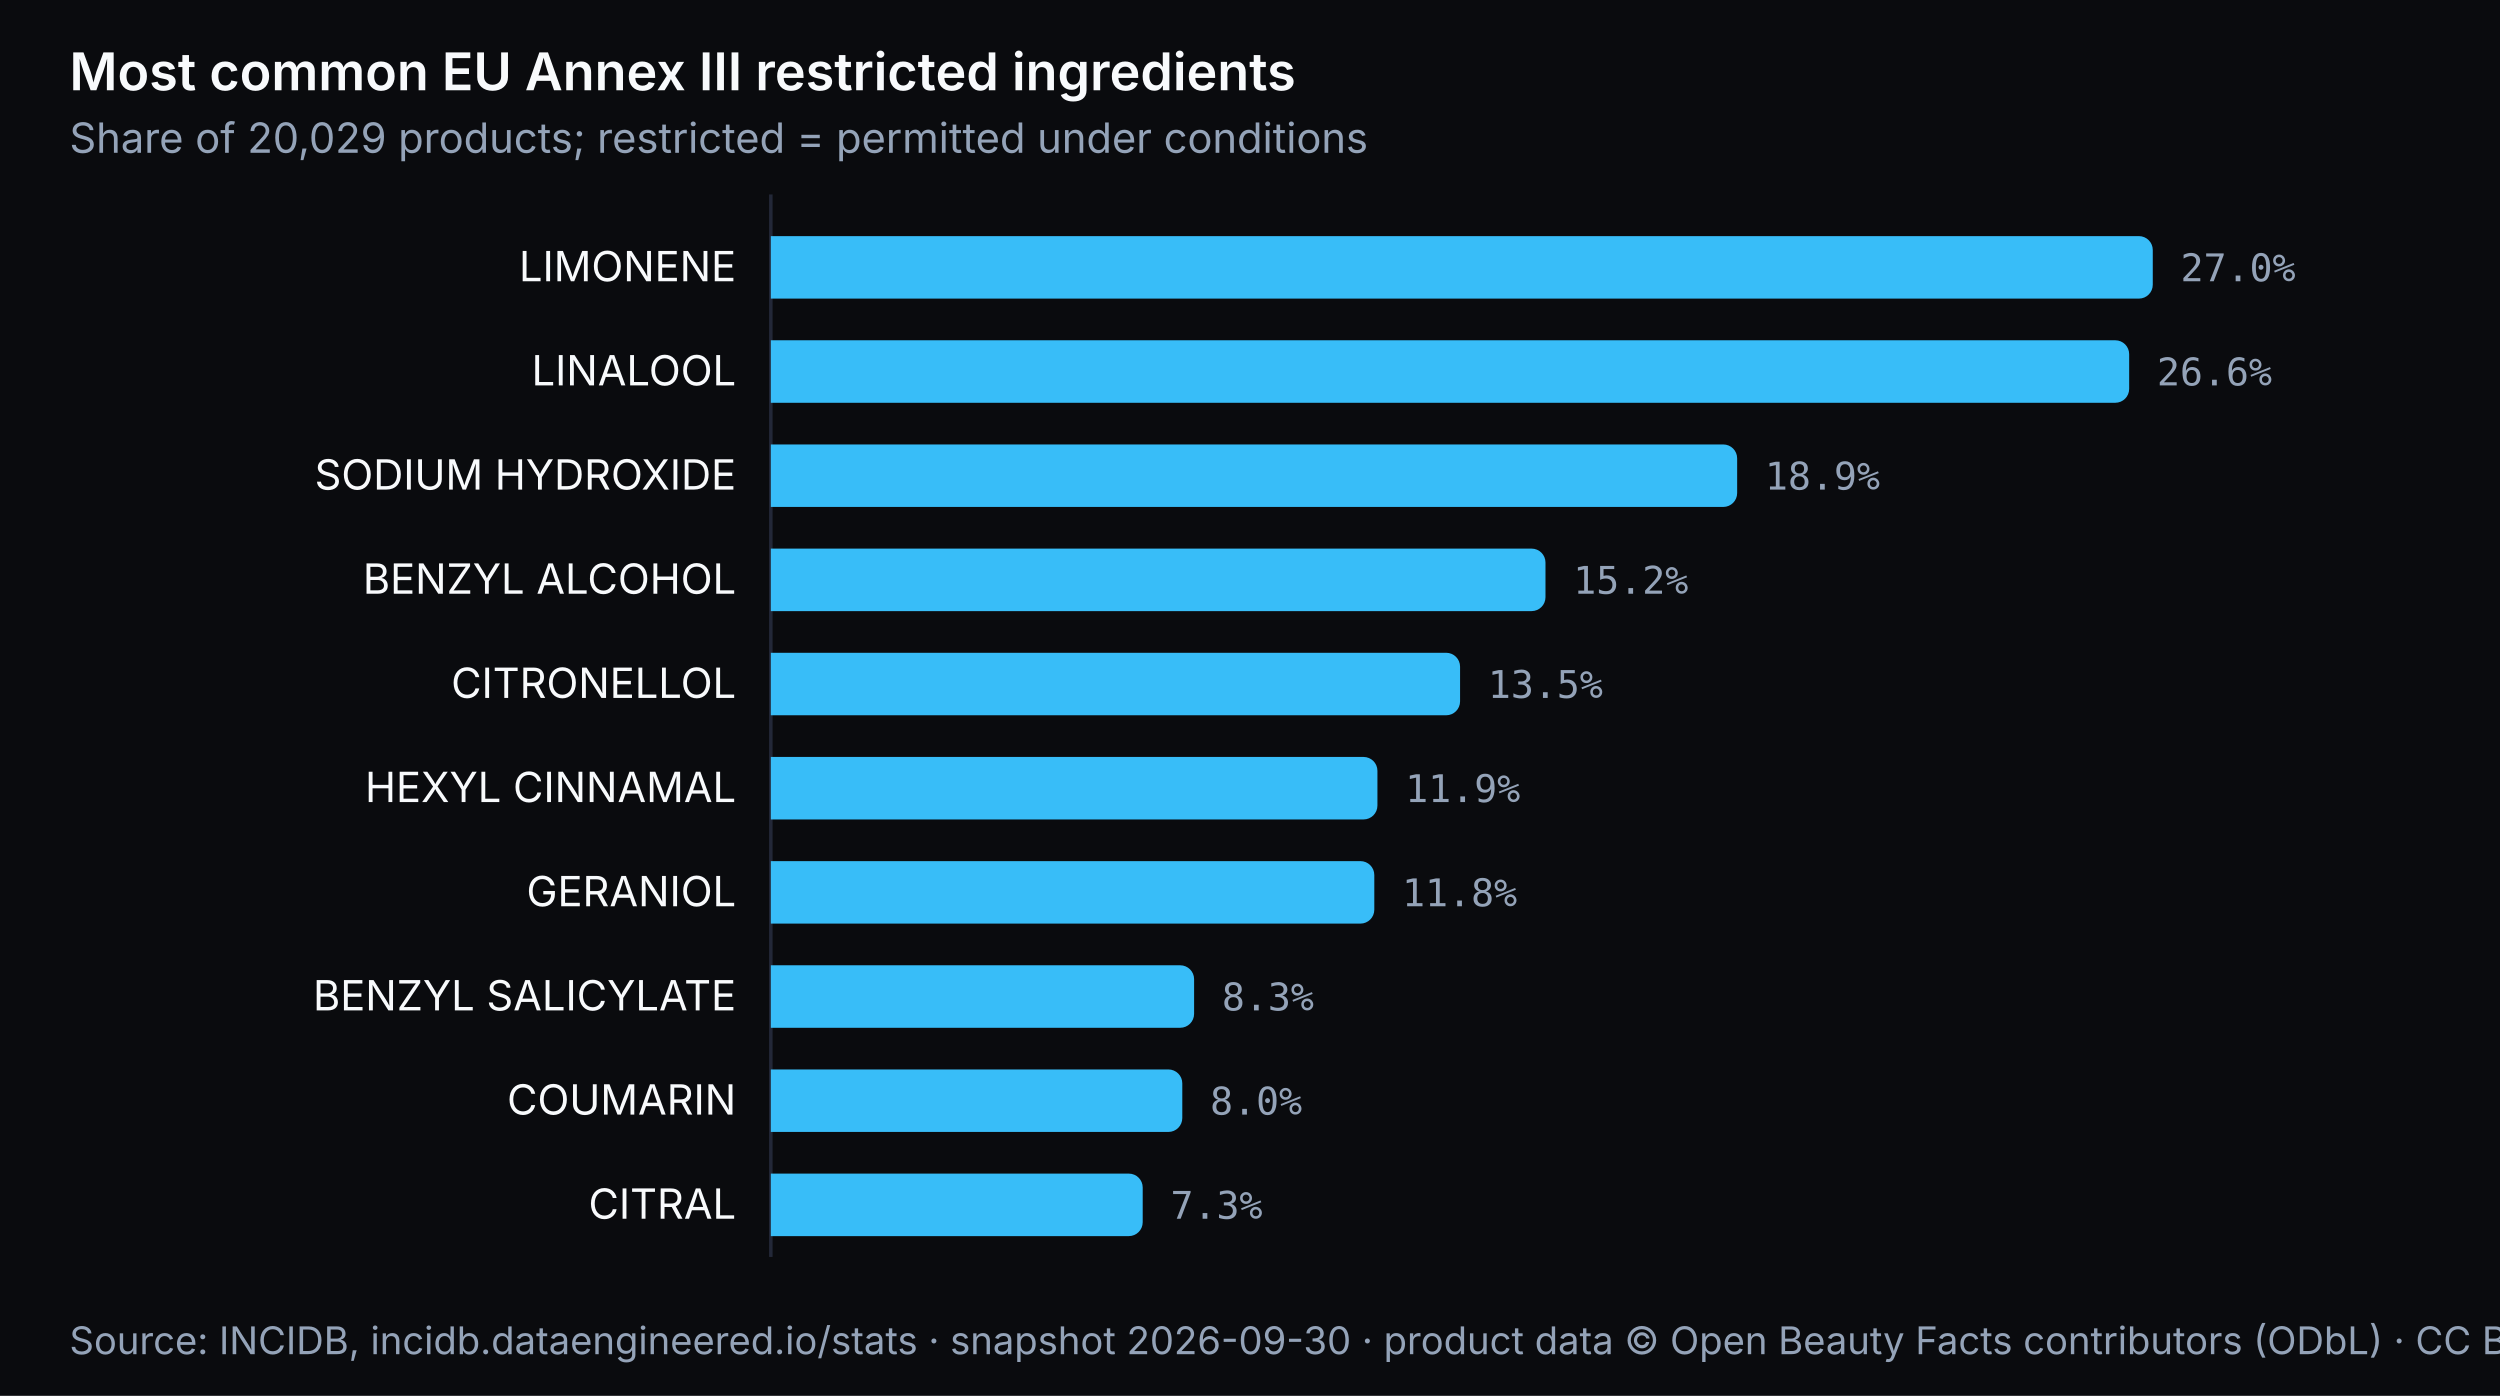
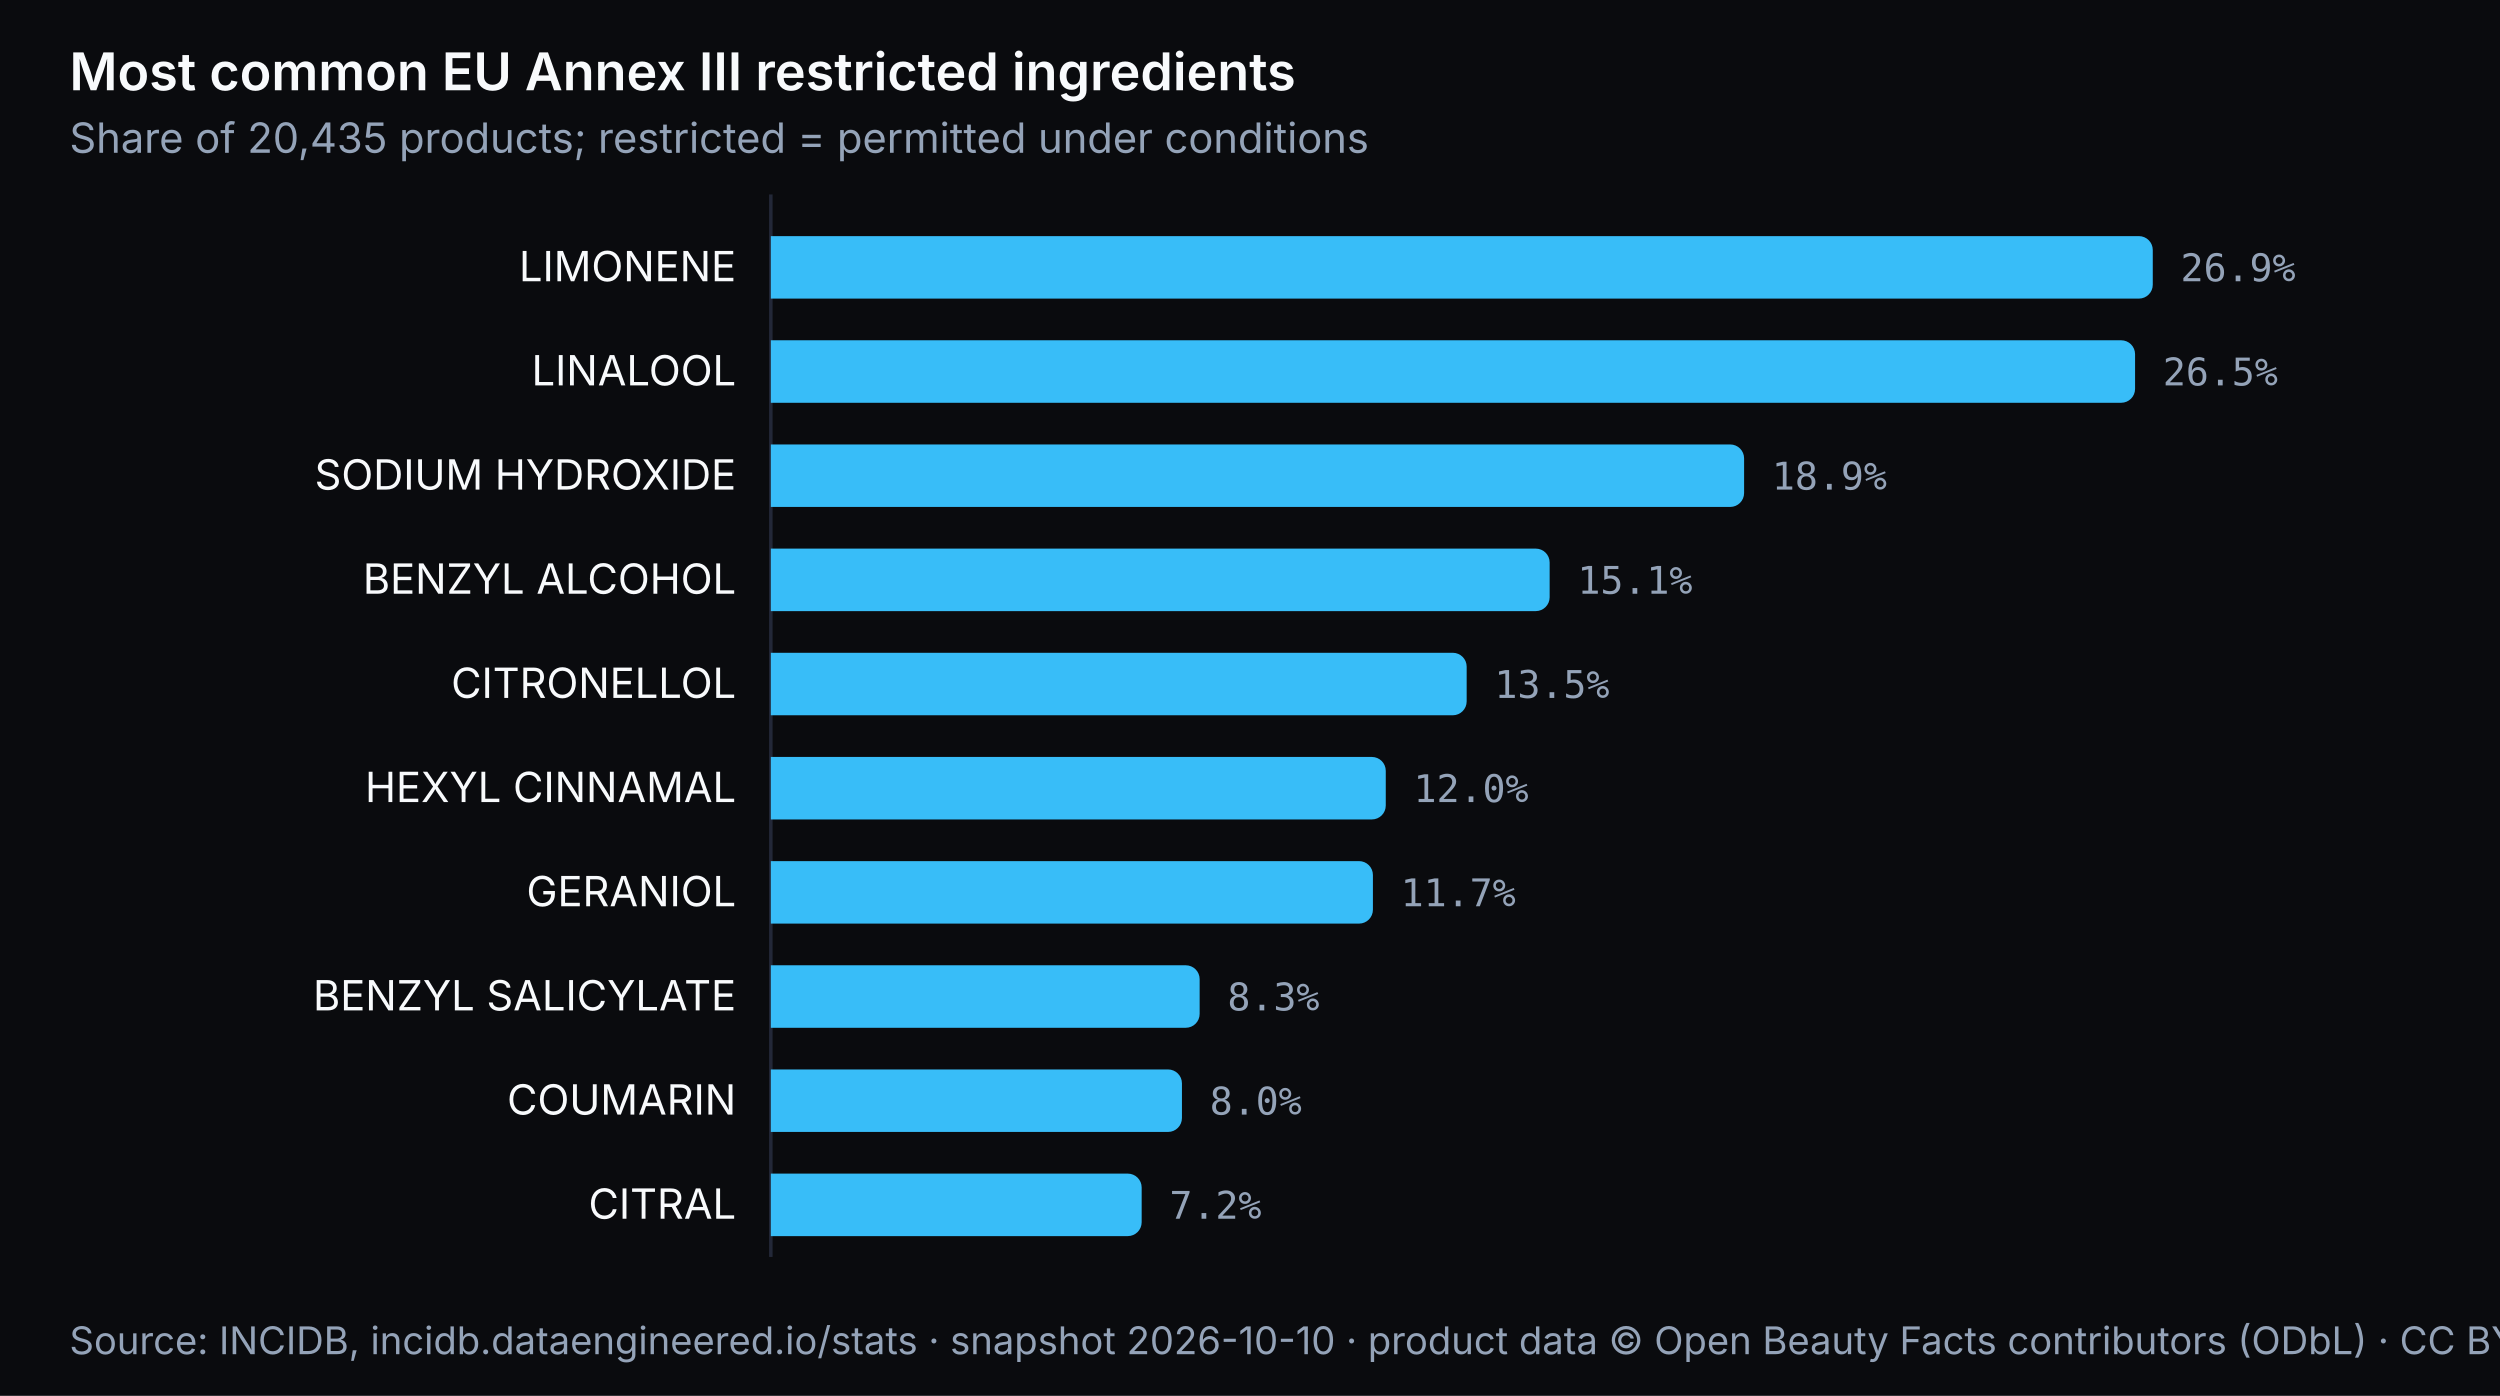
<svg xmlns="http://www.w3.org/2000/svg" viewBox="0 0 720 402" width="720" height="402" role="img" aria-labelledby="t-annex-iii d-annex-iii" font-family="'Space Grotesk', 'Inter', system-ui, -apple-system, 'Segoe UI', sans-serif" font-size="12">
  <rect width="720" height="402" fill="#0A0B0E" />
  <text x="20" y="26" font-size="15" font-weight="600" fill="#F8FAFC">Most common EU Annex III restricted ingredients</text>
-   <text x="20" y="44" font-size="12" fill="#94A3B8">Share of 20,029 products; restricted = permitted under conditions</text>
+   <text x="20" y="44" font-size="12" fill="#94A3B8">Share of 20,435 products; restricted = permitted under conditions</text>
  <line x1="222" y1="56" x2="222" y2="362" stroke="#232838" stroke-width="1" />
  <g>
    <rect x="0" y="62" width="720" height="30" fill="transparent" />
    <path d="M222 68.0 h394.0 a4 4 0 0 1 4 4 v10 a4 4 0 0 1 -4 4 h-394.0 z" fill="#38BDF8" />
    <text x="212" y="81.0" text-anchor="end" fill="#F8FAFC">LIMONENE</text>
-     <text x="628.0" y="81.0" fill="#94A3B8" font-family="'JetBrains Mono', ui-monospace, Menlo, Consolas, monospace" font-size="11">27.0%</text>
+     <text x="628.0" y="81.0" fill="#94A3B8" font-family="'JetBrains Mono', ui-monospace, Menlo, Consolas, monospace" font-size="11">26.9%</text>
  </g>
  <g>
    <rect x="0" y="92" width="720" height="30" fill="transparent" />
-     <path d="M222 98.0 h387.2 a4 4 0 0 1 4 4 v10 a4 4 0 0 1 -4 4 h-387.2 z" fill="#38BDF8" />
+     <path d="M222 98.0 h388.9 a4 4 0 0 1 4 4 v10 a4 4 0 0 1 -4 4 h-388.9 z" fill="#38BDF8" />
    <text x="212" y="111.0" text-anchor="end" fill="#F8FAFC">LINALOOL</text>
-     <text x="621.2" y="111.0" fill="#94A3B8" font-family="'JetBrains Mono', ui-monospace, Menlo, Consolas, monospace" font-size="11">26.6%</text>
+     <text x="622.9" y="111.0" fill="#94A3B8" font-family="'JetBrains Mono', ui-monospace, Menlo, Consolas, monospace" font-size="11">26.5%</text>
  </g>
  <g>
    <rect x="0" y="122" width="720" height="30" fill="transparent" />
-     <path d="M222 128.0 h274.3 a4 4 0 0 1 4 4 v10 a4 4 0 0 1 -4 4 h-274.3 z" fill="#38BDF8" />
+     <path d="M222 128.0 h276.3 a4 4 0 0 1 4 4 v10 a4 4 0 0 1 -4 4 h-276.3 z" fill="#38BDF8" />
    <text x="212" y="141.0" text-anchor="end" fill="#F8FAFC">SODIUM HYDROXIDE</text>
-     <text x="508.3" y="141.0" fill="#94A3B8" font-family="'JetBrains Mono', ui-monospace, Menlo, Consolas, monospace" font-size="11">18.9%</text>
+     <text x="510.3" y="141.0" fill="#94A3B8" font-family="'JetBrains Mono', ui-monospace, Menlo, Consolas, monospace" font-size="11">18.9%</text>
  </g>
  <g>
    <rect x="0" y="152" width="720" height="30" fill="transparent" />
-     <path d="M222 158.0 h219.1 a4 4 0 0 1 4 4 v10 a4 4 0 0 1 -4 4 h-219.1 z" fill="#38BDF8" />
+     <path d="M222 158.0 h220.3 a4 4 0 0 1 4 4 v10 a4 4 0 0 1 -4 4 h-220.3 z" fill="#38BDF8" />
    <text x="212" y="171.0" text-anchor="end" fill="#F8FAFC">BENZYL ALCOHOL</text>
-     <text x="453.1" y="171.0" fill="#94A3B8" font-family="'JetBrains Mono', ui-monospace, Menlo, Consolas, monospace" font-size="11">15.2%</text>
+     <text x="454.3" y="171.0" fill="#94A3B8" font-family="'JetBrains Mono', ui-monospace, Menlo, Consolas, monospace" font-size="11">15.1%</text>
  </g>
  <g>
    <rect x="0" y="182" width="720" height="30" fill="transparent" />
-     <path d="M222 188.0 h194.5 a4 4 0 0 1 4 4 v10 a4 4 0 0 1 -4 4 h-194.5 z" fill="#38BDF8" />
+     <path d="M222 188.0 h196.4 a4 4 0 0 1 4 4 v10 a4 4 0 0 1 -4 4 h-196.4 z" fill="#38BDF8" />
    <text x="212" y="201.0" text-anchor="end" fill="#F8FAFC">CITRONELLOL</text>
-     <text x="428.5" y="201.0" fill="#94A3B8" font-family="'JetBrains Mono', ui-monospace, Menlo, Consolas, monospace" font-size="11">13.5%</text>
+     <text x="430.4" y="201.0" fill="#94A3B8" font-family="'JetBrains Mono', ui-monospace, Menlo, Consolas, monospace" font-size="11">13.5%</text>
  </g>
  <g>
    <rect x="0" y="212" width="720" height="30" fill="transparent" />
-     <path d="M222 218.0 h170.7 a4 4 0 0 1 4 4 v10 a4 4 0 0 1 -4 4 h-170.7 z" fill="#38BDF8" />
+     <path d="M222 218.0 h173.1 a4 4 0 0 1 4 4 v10 a4 4 0 0 1 -4 4 h-173.1 z" fill="#38BDF8" />
    <text x="212" y="231.0" text-anchor="end" fill="#F8FAFC">HEXYL CINNAMAL</text>
-     <text x="404.7" y="231.0" fill="#94A3B8" font-family="'JetBrains Mono', ui-monospace, Menlo, Consolas, monospace" font-size="11">11.9%</text>
+     <text x="407.1" y="231.0" fill="#94A3B8" font-family="'JetBrains Mono', ui-monospace, Menlo, Consolas, monospace" font-size="11">12.0%</text>
  </g>
  <g>
    <rect x="0" y="242" width="720" height="30" fill="transparent" />
-     <path d="M222 248.0 h169.8 a4 4 0 0 1 4 4 v10 a4 4 0 0 1 -4 4 h-169.8 z" fill="#38BDF8" />
+     <path d="M222 248.0 h169.4 a4 4 0 0 1 4 4 v10 a4 4 0 0 1 -4 4 h-169.4 z" fill="#38BDF8" />
    <text x="212" y="261.0" text-anchor="end" fill="#F8FAFC">GERANIOL</text>
-     <text x="403.8" y="261.0" fill="#94A3B8" font-family="'JetBrains Mono', ui-monospace, Menlo, Consolas, monospace" font-size="11">11.8%</text>
+     <text x="403.4" y="261.0" fill="#94A3B8" font-family="'JetBrains Mono', ui-monospace, Menlo, Consolas, monospace" font-size="11">11.7%</text>
  </g>
  <g>
    <rect x="0" y="272" width="720" height="30" fill="transparent" />
-     <path d="M222 278.0 h117.9 a4 4 0 0 1 4 4 v10 a4 4 0 0 1 -4 4 h-117.9 z" fill="#38BDF8" />
+     <path d="M222 278.0 h119.5 a4 4 0 0 1 4 4 v10 a4 4 0 0 1 -4 4 h-119.5 z" fill="#38BDF8" />
    <text x="212" y="291.0" text-anchor="end" fill="#F8FAFC">BENZYL SALICYLATE</text>
-     <text x="351.9" y="291.0" fill="#94A3B8" font-family="'JetBrains Mono', ui-monospace, Menlo, Consolas, monospace" font-size="11">8.3%</text>
+     <text x="353.5" y="291.0" fill="#94A3B8" font-family="'JetBrains Mono', ui-monospace, Menlo, Consolas, monospace" font-size="11">8.3%</text>
  </g>
  <g>
    <rect x="0" y="302" width="720" height="30" fill="transparent" />
-     <path d="M222 308.0 h114.5 a4 4 0 0 1 4 4 v10 a4 4 0 0 1 -4 4 h-114.5 z" fill="#38BDF8" />
+     <path d="M222 308.0 h114.4 a4 4 0 0 1 4 4 v10 a4 4 0 0 1 -4 4 h-114.4 z" fill="#38BDF8" />
    <text x="212" y="321.0" text-anchor="end" fill="#F8FAFC">COUMARIN</text>
-     <text x="348.5" y="321.0" fill="#94A3B8" font-family="'JetBrains Mono', ui-monospace, Menlo, Consolas, monospace" font-size="11">8.0%</text>
+     <text x="348.4" y="321.0" fill="#94A3B8" font-family="'JetBrains Mono', ui-monospace, Menlo, Consolas, monospace" font-size="11">8.0%</text>
  </g>
  <g>
    <rect x="0" y="332" width="720" height="30" fill="transparent" />
-     <path d="M222 338.0 h103.1 a4 4 0 0 1 4 4 v10 a4 4 0 0 1 -4 4 h-103.1 z" fill="#38BDF8" />
+     <path d="M222 338.0 h102.8 a4 4 0 0 1 4 4 v10 a4 4 0 0 1 -4 4 h-102.8 z" fill="#38BDF8" />
    <text x="212" y="351.0" text-anchor="end" fill="#F8FAFC">CITRAL</text>
-     <text x="337.1" y="351.0" fill="#94A3B8" font-family="'JetBrains Mono', ui-monospace, Menlo, Consolas, monospace" font-size="11">7.3%</text>
+     <text x="336.8" y="351.0" fill="#94A3B8" font-family="'JetBrains Mono', ui-monospace, Menlo, Consolas, monospace" font-size="11">7.2%</text>
  </g>
-   <text x="20" y="390" font-size="11" fill="#94A3B8">Source: INCIDB, incidb.dataengineered.io/stats · snapshot 2026-09-30 · product data © Open Beauty Facts contributors (ODbL) · CC BY 4.0</text>
+   <text x="20" y="390" font-size="11" fill="#94A3B8">Source: INCIDB, incidb.dataengineered.io/stats · snapshot 2026-10-10 · product data © Open Beauty Facts contributors (ODbL) · CC BY 4.0</text>
</svg>
